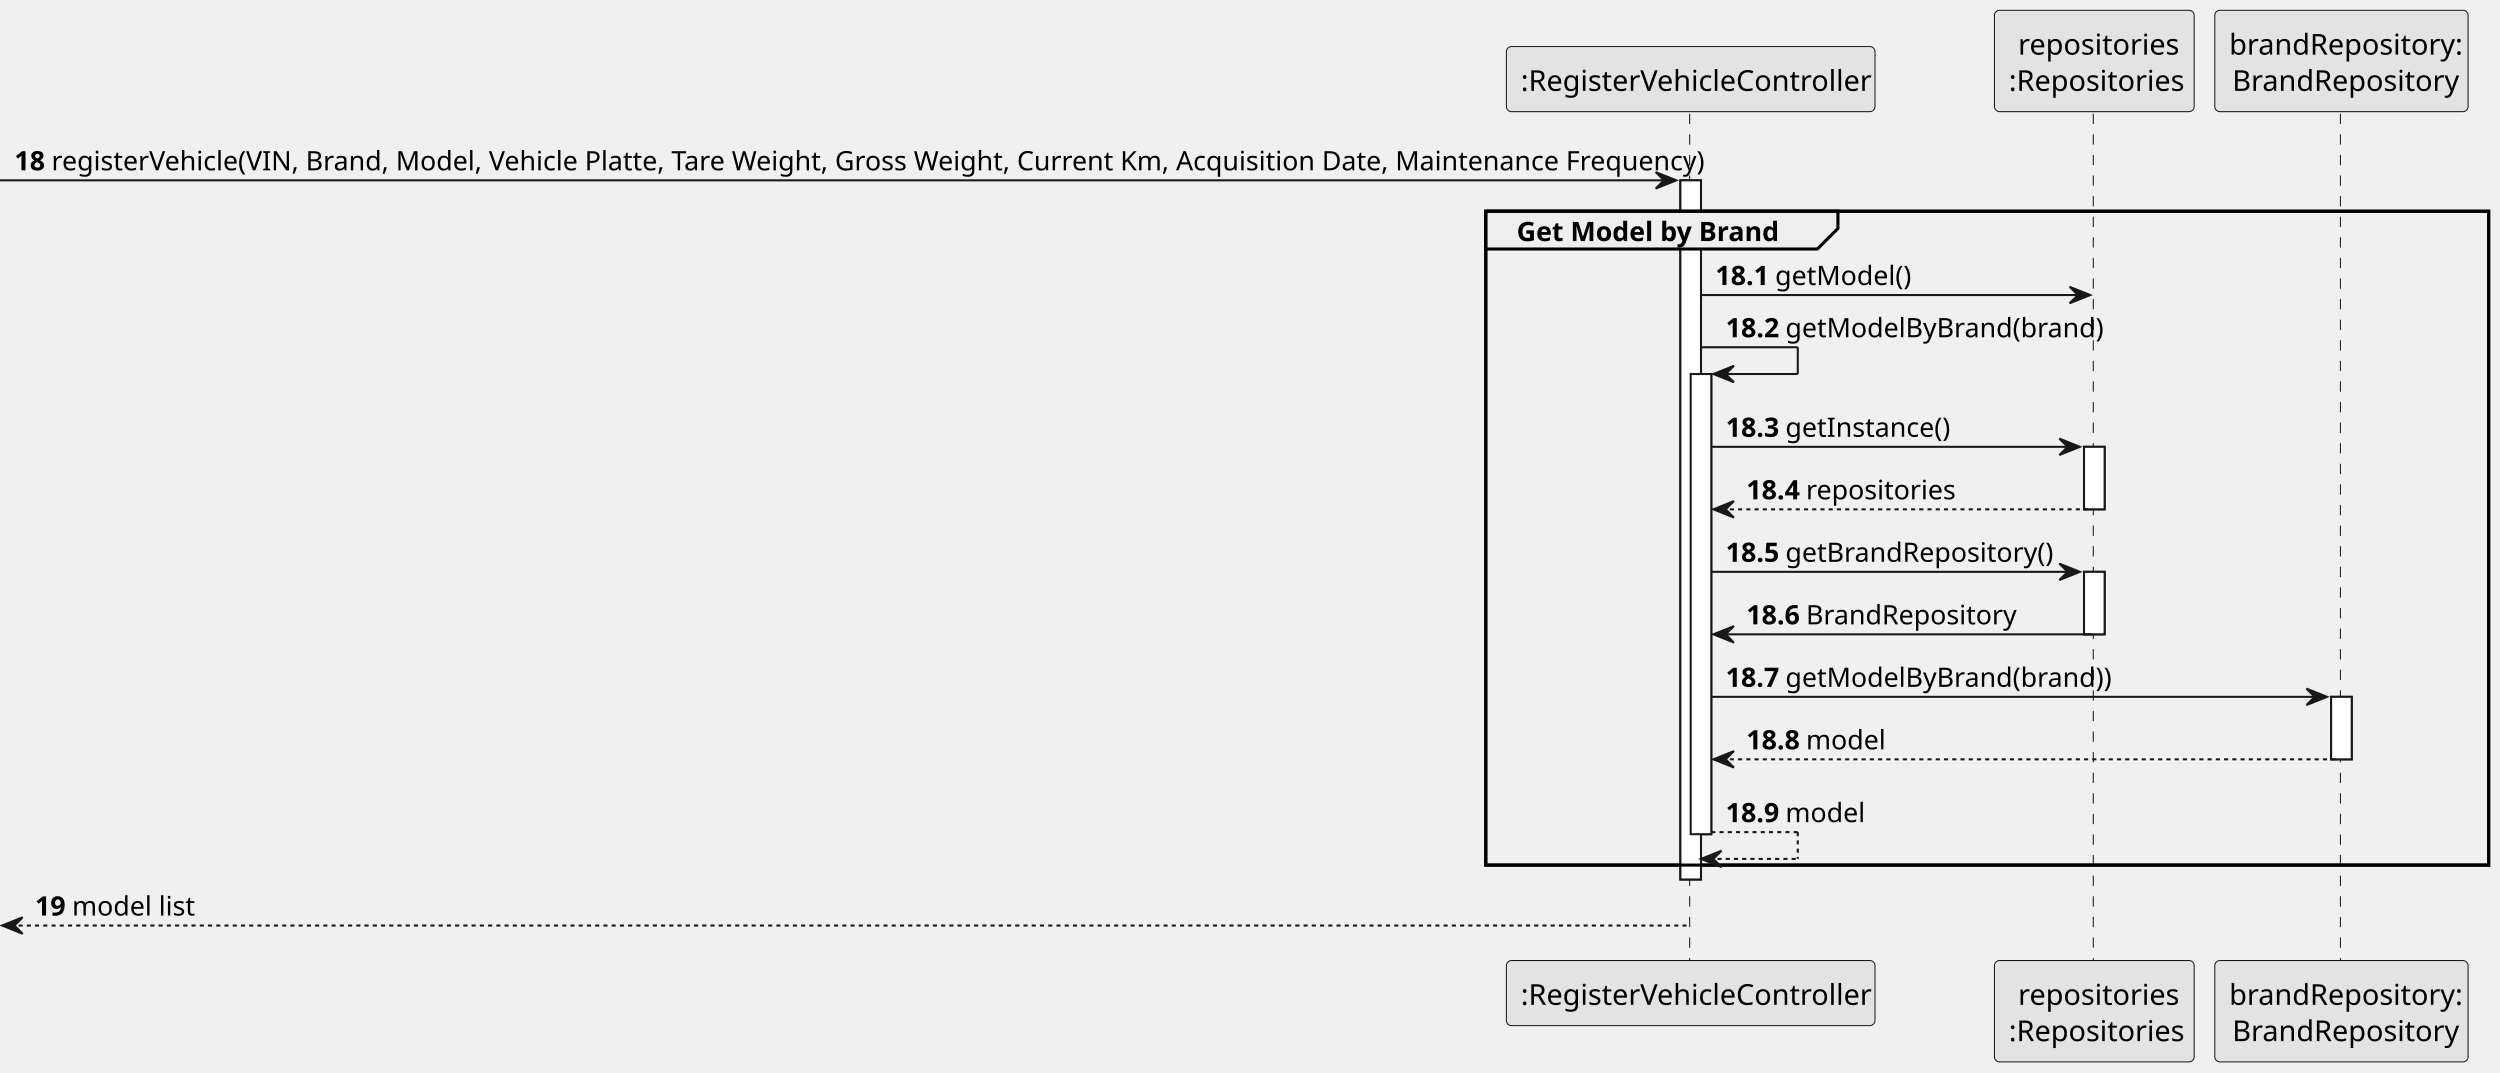
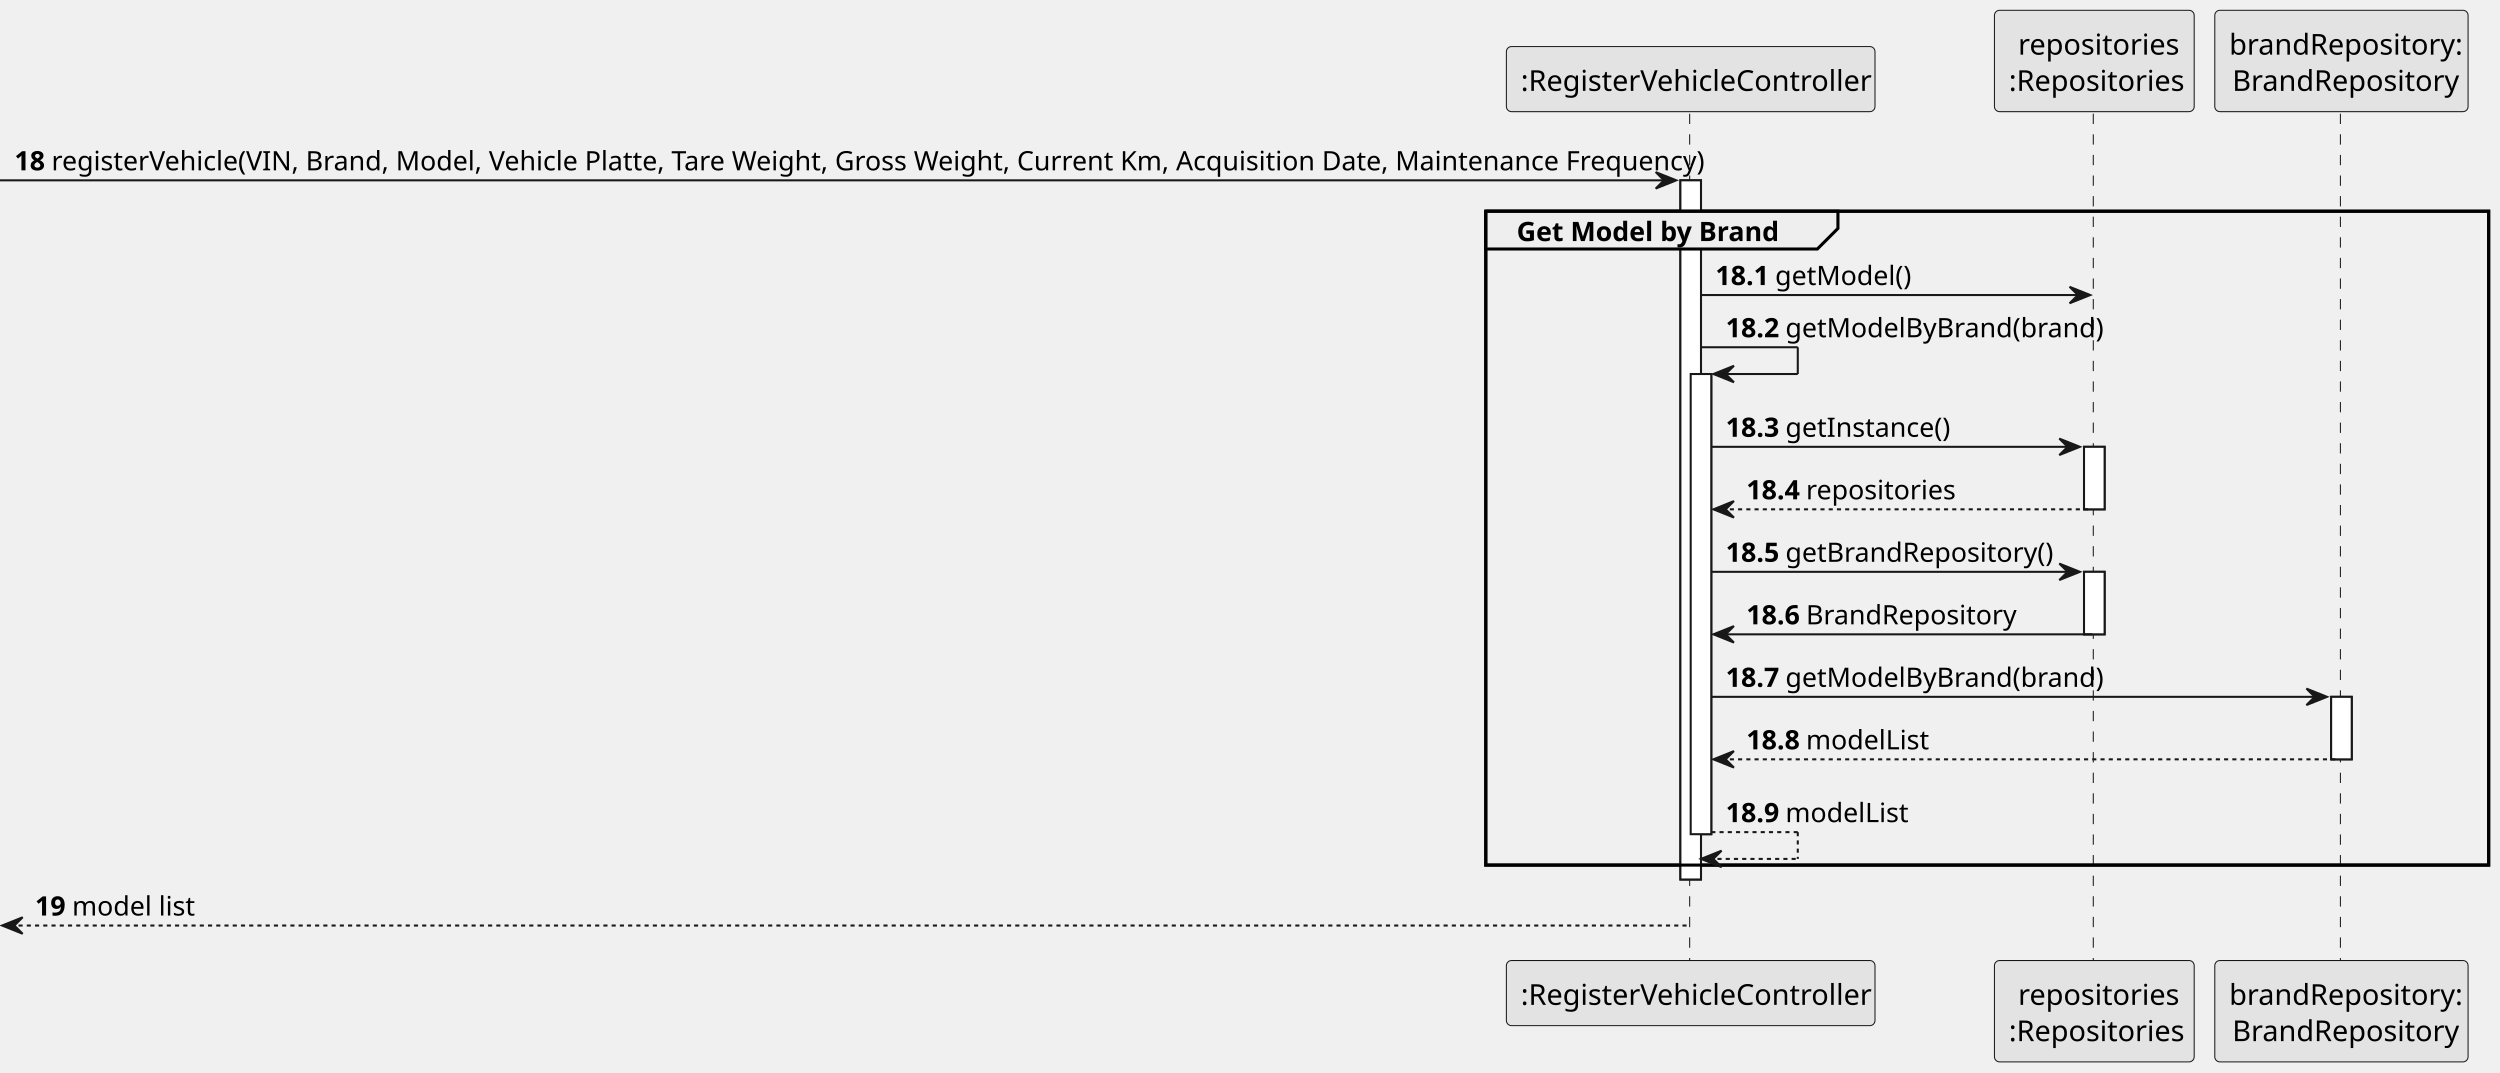
<svg xmlns="http://www.w3.org/2000/svg" contentStyleType="text/css" height="521px" preserveAspectRatio="none" style="width:1214px;height:521px;background:#FFFFFF;" version="1.1" viewBox="0 0 1214 521" width="1214px" zoomAndPan="magnify">
  <defs />
  <g>
    <rect fill="#FFFFFF" height="339.516" style="stroke:#181818;stroke-width:1.0;" width="10" x="816" y="87.57" />
    <rect fill="#FFFFFF" height="223.461" style="stroke:#181818;stroke-width:1.0;" width="10" x="821" y="181.625" />
    <rect fill="#FFFFFF" height="30.352" style="stroke:#181818;stroke-width:1.0;" width="10" x="1012" y="216.977" />
    <rect fill="#FFFFFF" height="30.352" style="stroke:#181818;stroke-width:1.0;" width="10" x="1012" y="277.68" />
    <rect fill="#FFFFFF" height="30.352" style="stroke:#181818;stroke-width:1.0;" width="10" x="1132" y="338.383" />
    <rect fill="none" height="317.516" style="stroke:#000000;stroke-width:1.5;" width="487" x="721.5" y="102.57" />
    <line style="stroke:#181818;stroke-width:0.5;stroke-dasharray:5.0,5.0;" x1="820.5" x2="820.5" y1="55.219" y2="467.438" />
    <line style="stroke:#181818;stroke-width:0.5;stroke-dasharray:5.0,5.0;" x1="1016.5" x2="1016.5" y1="55.219" y2="467.438" />
    <line style="stroke:#181818;stroke-width:0.5;stroke-dasharray:5.0,5.0;" x1="1136.5" x2="1136.5" y1="55.219" y2="467.438" />
    <rect fill="#E3E3E3" height="31.609" rx="2.5" ry="2.5" style="stroke:#181818;stroke-width:0.5;" width="179" x="731.5" y="22.609" />
    <text fill="#000000" font-family="sans-serif" font-size="14" lengthAdjust="spacing" textLength="165" x="738.5" y="44.143">:RegisterVehicleController</text>
    <rect fill="#E3E3E3" height="31.609" rx="2.5" ry="2.5" style="stroke:#181818;stroke-width:0.5;" width="179" x="731.5" y="466.438" />
    <text fill="#000000" font-family="sans-serif" font-size="14" lengthAdjust="spacing" textLength="165" x="738.5" y="487.971">:RegisterVehicleController</text>
    <rect fill="#E3E3E3" height="49.219" rx="2.5" ry="2.5" style="stroke:#181818;stroke-width:0.5;" width="97" x="968.5" y="5" />
    <text fill="#000000" font-family="sans-serif" font-size="14" lengthAdjust="spacing" textLength="74" x="980" y="26.533">repositories</text>
    <text fill="#000000" font-family="sans-serif" font-size="14" lengthAdjust="spacing" textLength="83" x="975.5" y="44.143">:Repositories</text>
    <rect fill="#E3E3E3" height="49.219" rx="2.5" ry="2.5" style="stroke:#181818;stroke-width:0.5;" width="97" x="968.5" y="466.438" />
    <text fill="#000000" font-family="sans-serif" font-size="14" lengthAdjust="spacing" textLength="74" x="980" y="487.971">repositories</text>
    <text fill="#000000" font-family="sans-serif" font-size="14" lengthAdjust="spacing" textLength="83" x="975.5" y="505.58">:Repositories</text>
    <rect fill="#E3E3E3" height="49.219" rx="2.5" ry="2.5" style="stroke:#181818;stroke-width:0.5;" width="123" x="1075.5" y="5" />
    <text fill="#000000" font-family="sans-serif" font-size="14" lengthAdjust="spacing" textLength="109" x="1082.5" y="26.533">brandRepository:</text>
    <text fill="#000000" font-family="sans-serif" font-size="14" lengthAdjust="spacing" textLength="106" x="1084" y="44.143">BrandRepository</text>
    <rect fill="#E3E3E3" height="49.219" rx="2.5" ry="2.5" style="stroke:#181818;stroke-width:0.5;" width="123" x="1075.5" y="466.438" />
    <text fill="#000000" font-family="sans-serif" font-size="14" lengthAdjust="spacing" textLength="109" x="1082.5" y="487.971">brandRepository:</text>
    <text fill="#000000" font-family="sans-serif" font-size="14" lengthAdjust="spacing" textLength="106" x="1084" y="505.58">BrandRepository</text>
    <rect fill="#FFFFFF" height="339.516" style="stroke:#181818;stroke-width:1.0;" width="10" x="816" y="87.57" />
    <rect fill="#FFFFFF" height="223.461" style="stroke:#181818;stroke-width:1.0;" width="10" x="821" y="181.625" />
    <rect fill="#FFFFFF" height="30.352" style="stroke:#181818;stroke-width:1.0;" width="10" x="1012" y="216.977" />
    <rect fill="#FFFFFF" height="30.352" style="stroke:#181818;stroke-width:1.0;" width="10" x="1012" y="277.68" />
    <rect fill="#FFFFFF" height="30.352" style="stroke:#181818;stroke-width:1.0;" width="10" x="1132" y="338.383" />
    <polygon fill="#181818" points="804,83.57,814,87.57,804,91.57,808,87.57" style="stroke:#181818;stroke-width:1.0;" />
    <line style="stroke:#181818;stroke-width:1.0;" x1="0" x2="810" y1="87.57" y2="87.57" />
    <text fill="#000000" font-family="sans-serif" font-size="13" font-weight="bold" lengthAdjust="spacing" textLength="14" x="7" y="82.714">18</text>
    <text fill="#000000" font-family="sans-serif" font-size="13" lengthAdjust="spacing" textLength="779" x="25" y="82.714">registerVehicle(VIN, Brand, Model, Vehicle Platte, Tare Weight, Gross Weight, Current Km, Acquisition Date, Maintenance Frequency)</text>
    <path d="M721.5,102.57 L892.5,102.57 L892.5,110.922 L882.5,120.922 L721.5,120.922 L721.5,102.57 " fill="#EEEEEE" style="stroke:#000000;stroke-width:1.5;" />
    <rect fill="none" height="317.516" style="stroke:#000000;stroke-width:1.5;" width="487" x="721.5" y="102.57" />
    <text fill="#000000" font-family="sans-serif" font-size="13" font-weight="bold" lengthAdjust="spacing" textLength="126" x="736.5" y="117.065">Get Model by Brand</text>
    <polygon fill="#181818" points="1005,139.273,1015,143.273,1005,147.273,1009,143.273" style="stroke:#181818;stroke-width:1.0;" />
    <line style="stroke:#181818;stroke-width:1.0;" x1="826" x2="1011" y1="143.273" y2="143.273" />
    <text fill="#000000" font-family="sans-serif" font-size="13" font-weight="bold" lengthAdjust="spacing" textLength="25" x="833" y="138.417">18.1</text>
    <text fill="#000000" font-family="sans-serif" font-size="13" lengthAdjust="spacing" textLength="61" x="862" y="138.417">getModel()</text>
    <line style="stroke:#181818;stroke-width:1.0;" x1="826" x2="873" y1="168.625" y2="168.625" />
    <line style="stroke:#181818;stroke-width:1.0;" x1="873" x2="873" y1="168.625" y2="181.625" />
    <line style="stroke:#181818;stroke-width:1.0;" x1="832" x2="873" y1="181.625" y2="181.625" />
    <polygon fill="#181818" points="842,177.625,832,181.625,842,185.625,838,181.625" style="stroke:#181818;stroke-width:1.0;" />
    <text fill="#000000" font-family="sans-serif" font-size="13" font-weight="bold" lengthAdjust="spacing" textLength="25" x="838" y="163.769">18.2</text>
    <text fill="#000000" font-family="sans-serif" font-size="13" lengthAdjust="spacing" textLength="143" x="867" y="163.769">getModelByBrand(brand)</text>
    <polygon fill="#181818" points="1000,212.977,1010,216.977,1000,220.977,1004,216.977" style="stroke:#181818;stroke-width:1.0;" />
    <line style="stroke:#181818;stroke-width:1.0;" x1="831" x2="1006" y1="216.977" y2="216.977" />
    <text fill="#000000" font-family="sans-serif" font-size="13" font-weight="bold" lengthAdjust="spacing" textLength="25" x="838" y="212.12">18.3</text>
    <text fill="#000000" font-family="sans-serif" font-size="13" lengthAdjust="spacing" textLength="75" x="867" y="212.12">getInstance()</text>
    <polygon fill="#181818" points="842,243.328,832,247.328,842,251.328,838,247.328" style="stroke:#181818;stroke-width:1.0;" />
    <line style="stroke:#181818;stroke-width:1.0;stroke-dasharray:2.0,2.0;" x1="836" x2="1016" y1="247.328" y2="247.328" />
    <text fill="#000000" font-family="sans-serif" font-size="13" font-weight="bold" lengthAdjust="spacing" textLength="25" x="848" y="242.472">18.4</text>
    <text fill="#000000" font-family="sans-serif" font-size="13" lengthAdjust="spacing" textLength="67" x="877" y="242.472">repositories</text>
    <polygon fill="#181818" points="1000,273.68,1010,277.68,1000,281.68,1004,277.68" style="stroke:#181818;stroke-width:1.0;" />
    <line style="stroke:#181818;stroke-width:1.0;" x1="831" x2="1006" y1="277.68" y2="277.68" />
    <text fill="#000000" font-family="sans-serif" font-size="13" font-weight="bold" lengthAdjust="spacing" textLength="25" x="838" y="272.823">18.5</text>
    <text fill="#000000" font-family="sans-serif" font-size="13" lengthAdjust="spacing" textLength="122" x="867" y="272.823">getBrandRepository()</text>
    <polygon fill="#181818" points="842,304.031,832,308.031,842,312.031,838,308.031" style="stroke:#181818;stroke-width:1.0;" />
    <line style="stroke:#181818;stroke-width:1.0;" x1="836" x2="1016" y1="308.031" y2="308.031" />
    <text fill="#000000" font-family="sans-serif" font-size="13" font-weight="bold" lengthAdjust="spacing" textLength="25" x="848" y="303.175">18.6</text>
    <text fill="#000000" font-family="sans-serif" font-size="13" lengthAdjust="spacing" textLength="96" x="877" y="303.175">BrandRepository</text>
    <polygon fill="#181818" points="1120,334.383,1130,338.383,1120,342.383,1124,338.383" style="stroke:#181818;stroke-width:1.0;" />
    <line style="stroke:#181818;stroke-width:1.0;" x1="831" x2="1126" y1="338.383" y2="338.383" />
    <text fill="#000000" font-family="sans-serif" font-size="13" font-weight="bold" lengthAdjust="spacing" textLength="25" x="838" y="333.526">18.7</text>
-     <text fill="#000000" font-family="sans-serif" font-size="13" lengthAdjust="spacing" textLength="147" x="867" y="333.526">getModelByBrand(brand))</text>
+     <text fill="#000000" font-family="sans-serif" font-size="13" lengthAdjust="spacing" textLength="143" x="867" y="333.526">getModelByBrand(brand)</text>
    <polygon fill="#181818" points="842,364.734,832,368.734,842,372.734,838,368.734" style="stroke:#181818;stroke-width:1.0;" />
    <line style="stroke:#181818;stroke-width:1.0;stroke-dasharray:2.0,2.0;" x1="836" x2="1136" y1="368.734" y2="368.734" />
    <text fill="#000000" font-family="sans-serif" font-size="13" font-weight="bold" lengthAdjust="spacing" textLength="25" x="848" y="363.878">18.8</text>
-     <text fill="#000000" font-family="sans-serif" font-size="13" lengthAdjust="spacing" textLength="35" x="877" y="363.878">model</text>
+     <text fill="#000000" font-family="sans-serif" font-size="13" lengthAdjust="spacing" textLength="56" x="877" y="363.878">modelList</text>
    <line style="stroke:#181818;stroke-width:1.0;stroke-dasharray:2.0,2.0;" x1="831" x2="873" y1="404.086" y2="404.086" />
    <line style="stroke:#181818;stroke-width:1.0;stroke-dasharray:2.0,2.0;" x1="873" x2="873" y1="404.086" y2="417.086" />
    <line style="stroke:#181818;stroke-width:1.0;stroke-dasharray:2.0,2.0;" x1="826" x2="873" y1="417.086" y2="417.086" />
    <polygon fill="#181818" points="836,413.086,826,417.086,836,421.086,832,417.086" style="stroke:#181818;stroke-width:1.0;" />
    <text fill="#000000" font-family="sans-serif" font-size="13" font-weight="bold" lengthAdjust="spacing" textLength="25" x="838" y="399.229">18.9</text>
-     <text fill="#000000" font-family="sans-serif" font-size="13" lengthAdjust="spacing" textLength="35" x="867" y="399.229">model</text>
+     <text fill="#000000" font-family="sans-serif" font-size="13" lengthAdjust="spacing" textLength="56" x="867" y="399.229">modelList</text>
    <polygon fill="#181818" points="11,445.438,1,449.438,11,453.438,7,449.438" style="stroke:#181818;stroke-width:1.0;" />
    <line style="stroke:#181818;stroke-width:1.0;stroke-dasharray:2.0,2.0;" x1="5" x2="820" y1="449.438" y2="449.438" />
    <text fill="#000000" font-family="sans-serif" font-size="13" font-weight="bold" lengthAdjust="spacing" textLength="14" x="17" y="444.581">19</text>
    <text fill="#000000" font-family="sans-serif" font-size="13" lengthAdjust="spacing" textLength="56" x="35" y="444.581">model list</text>
  </g>
</svg>
